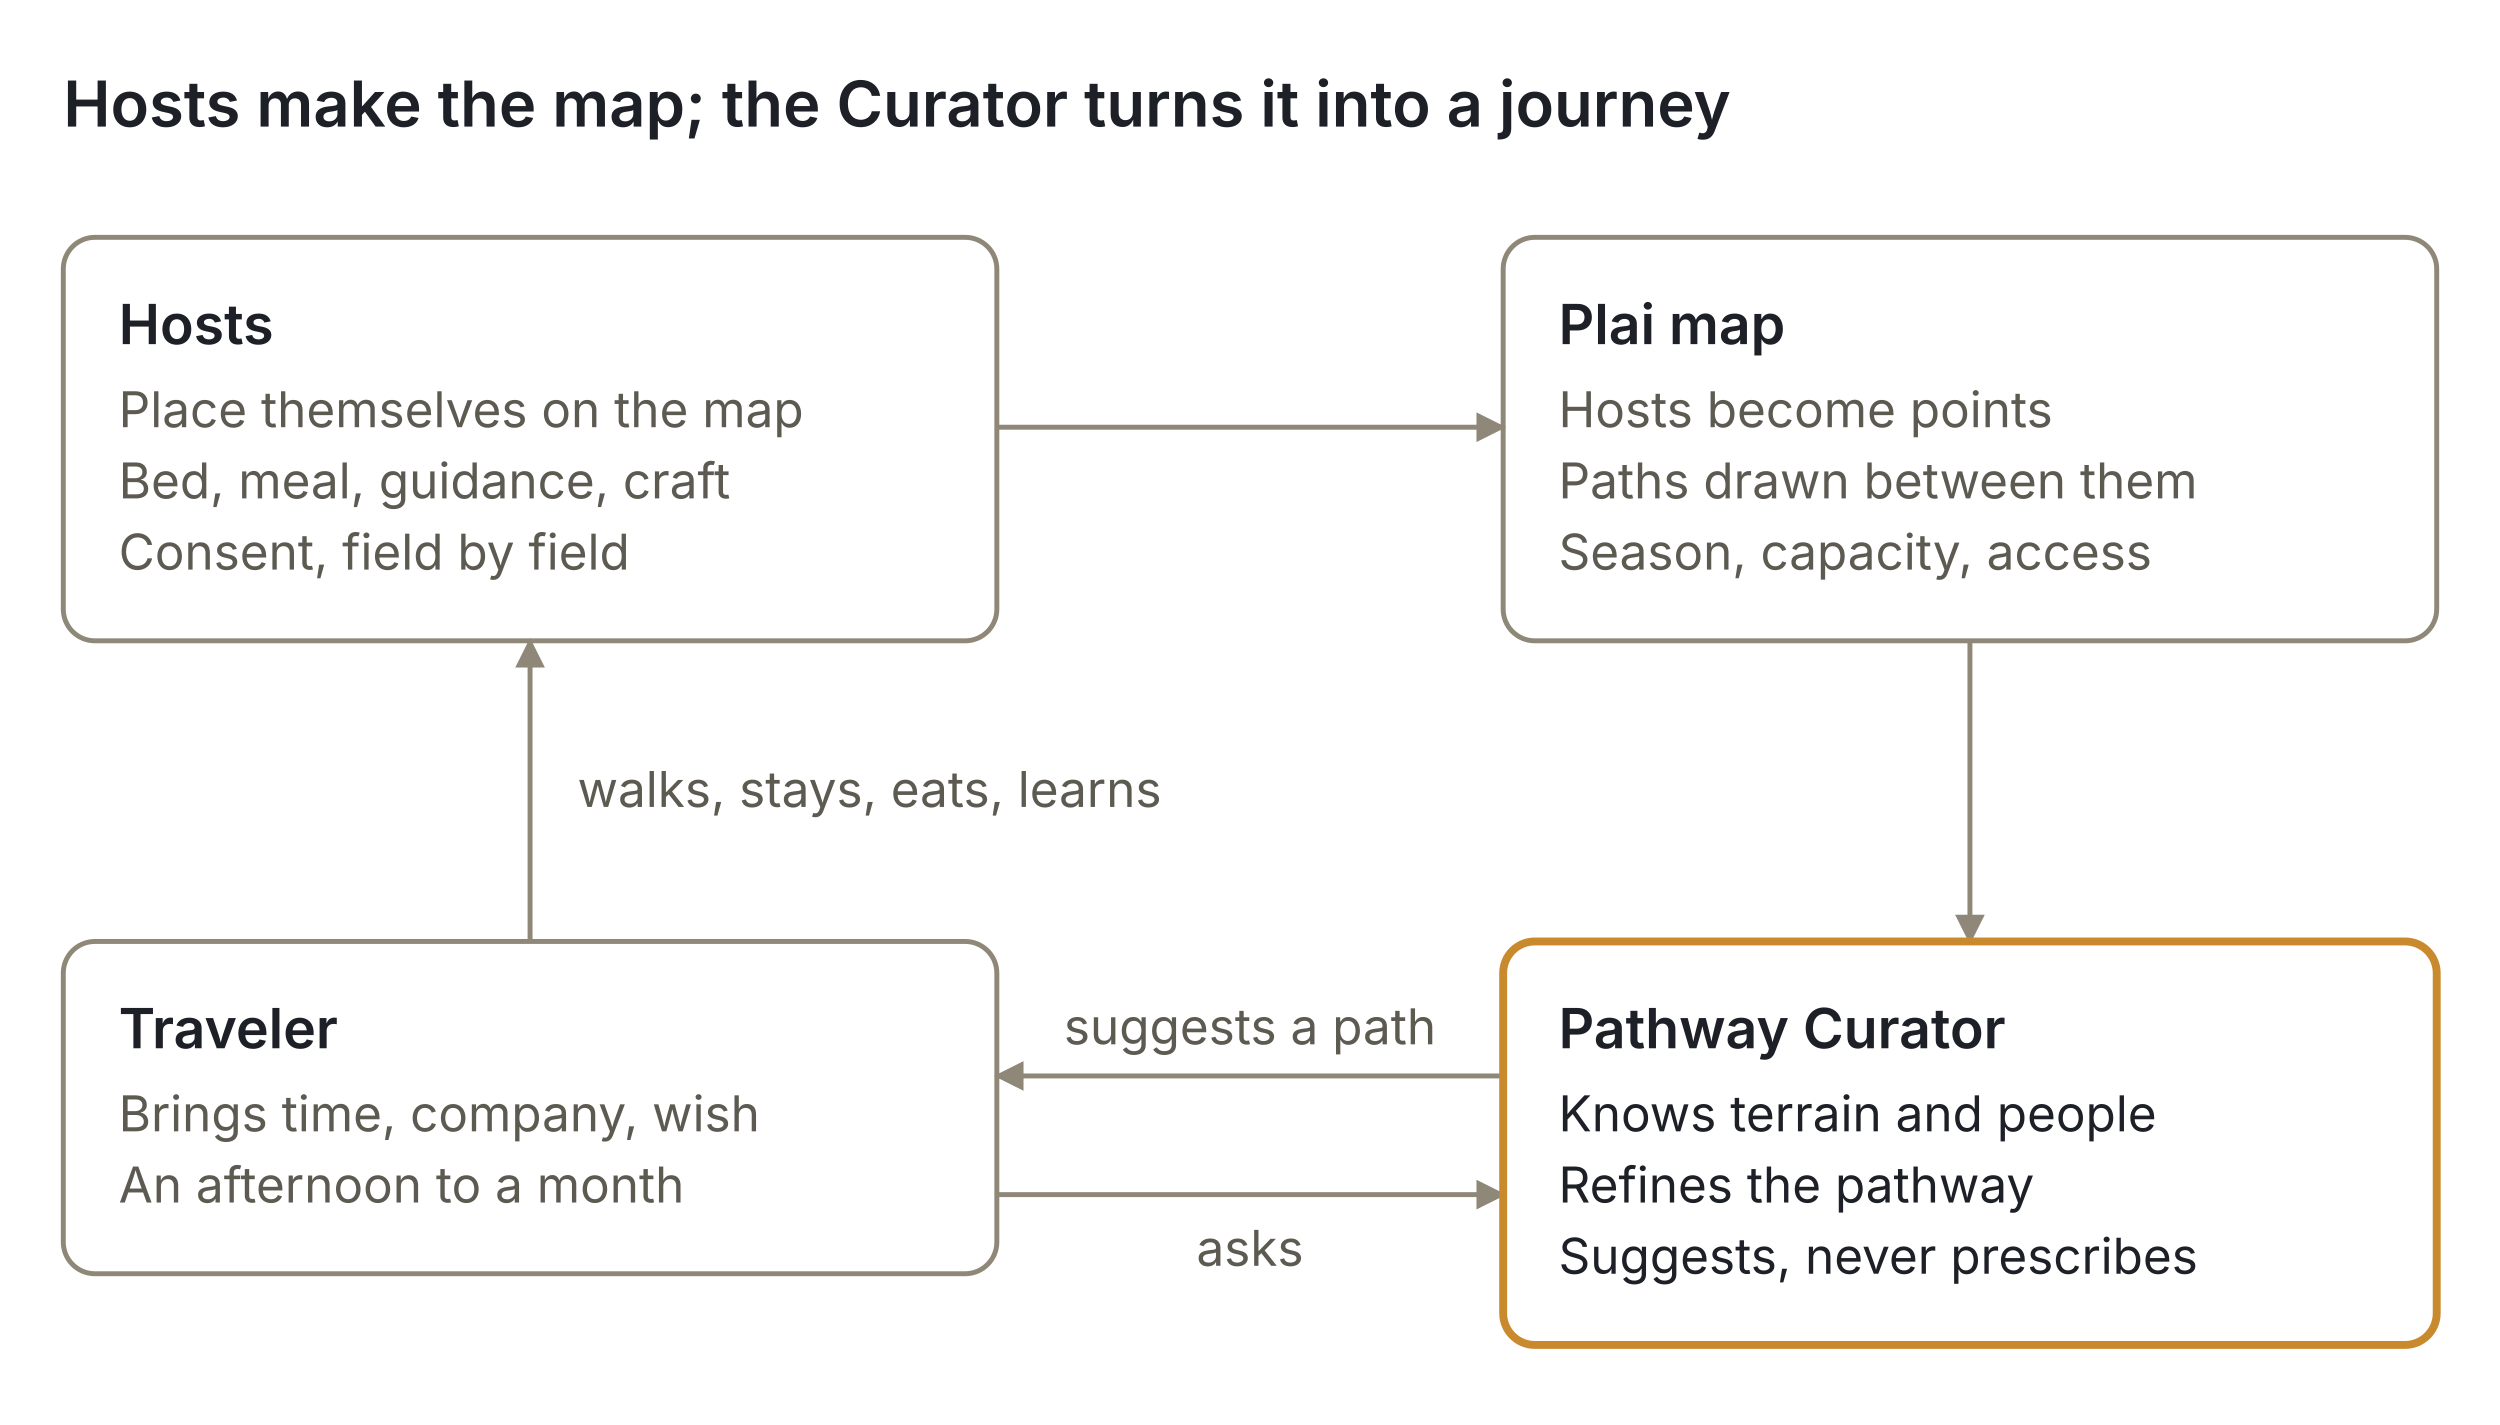
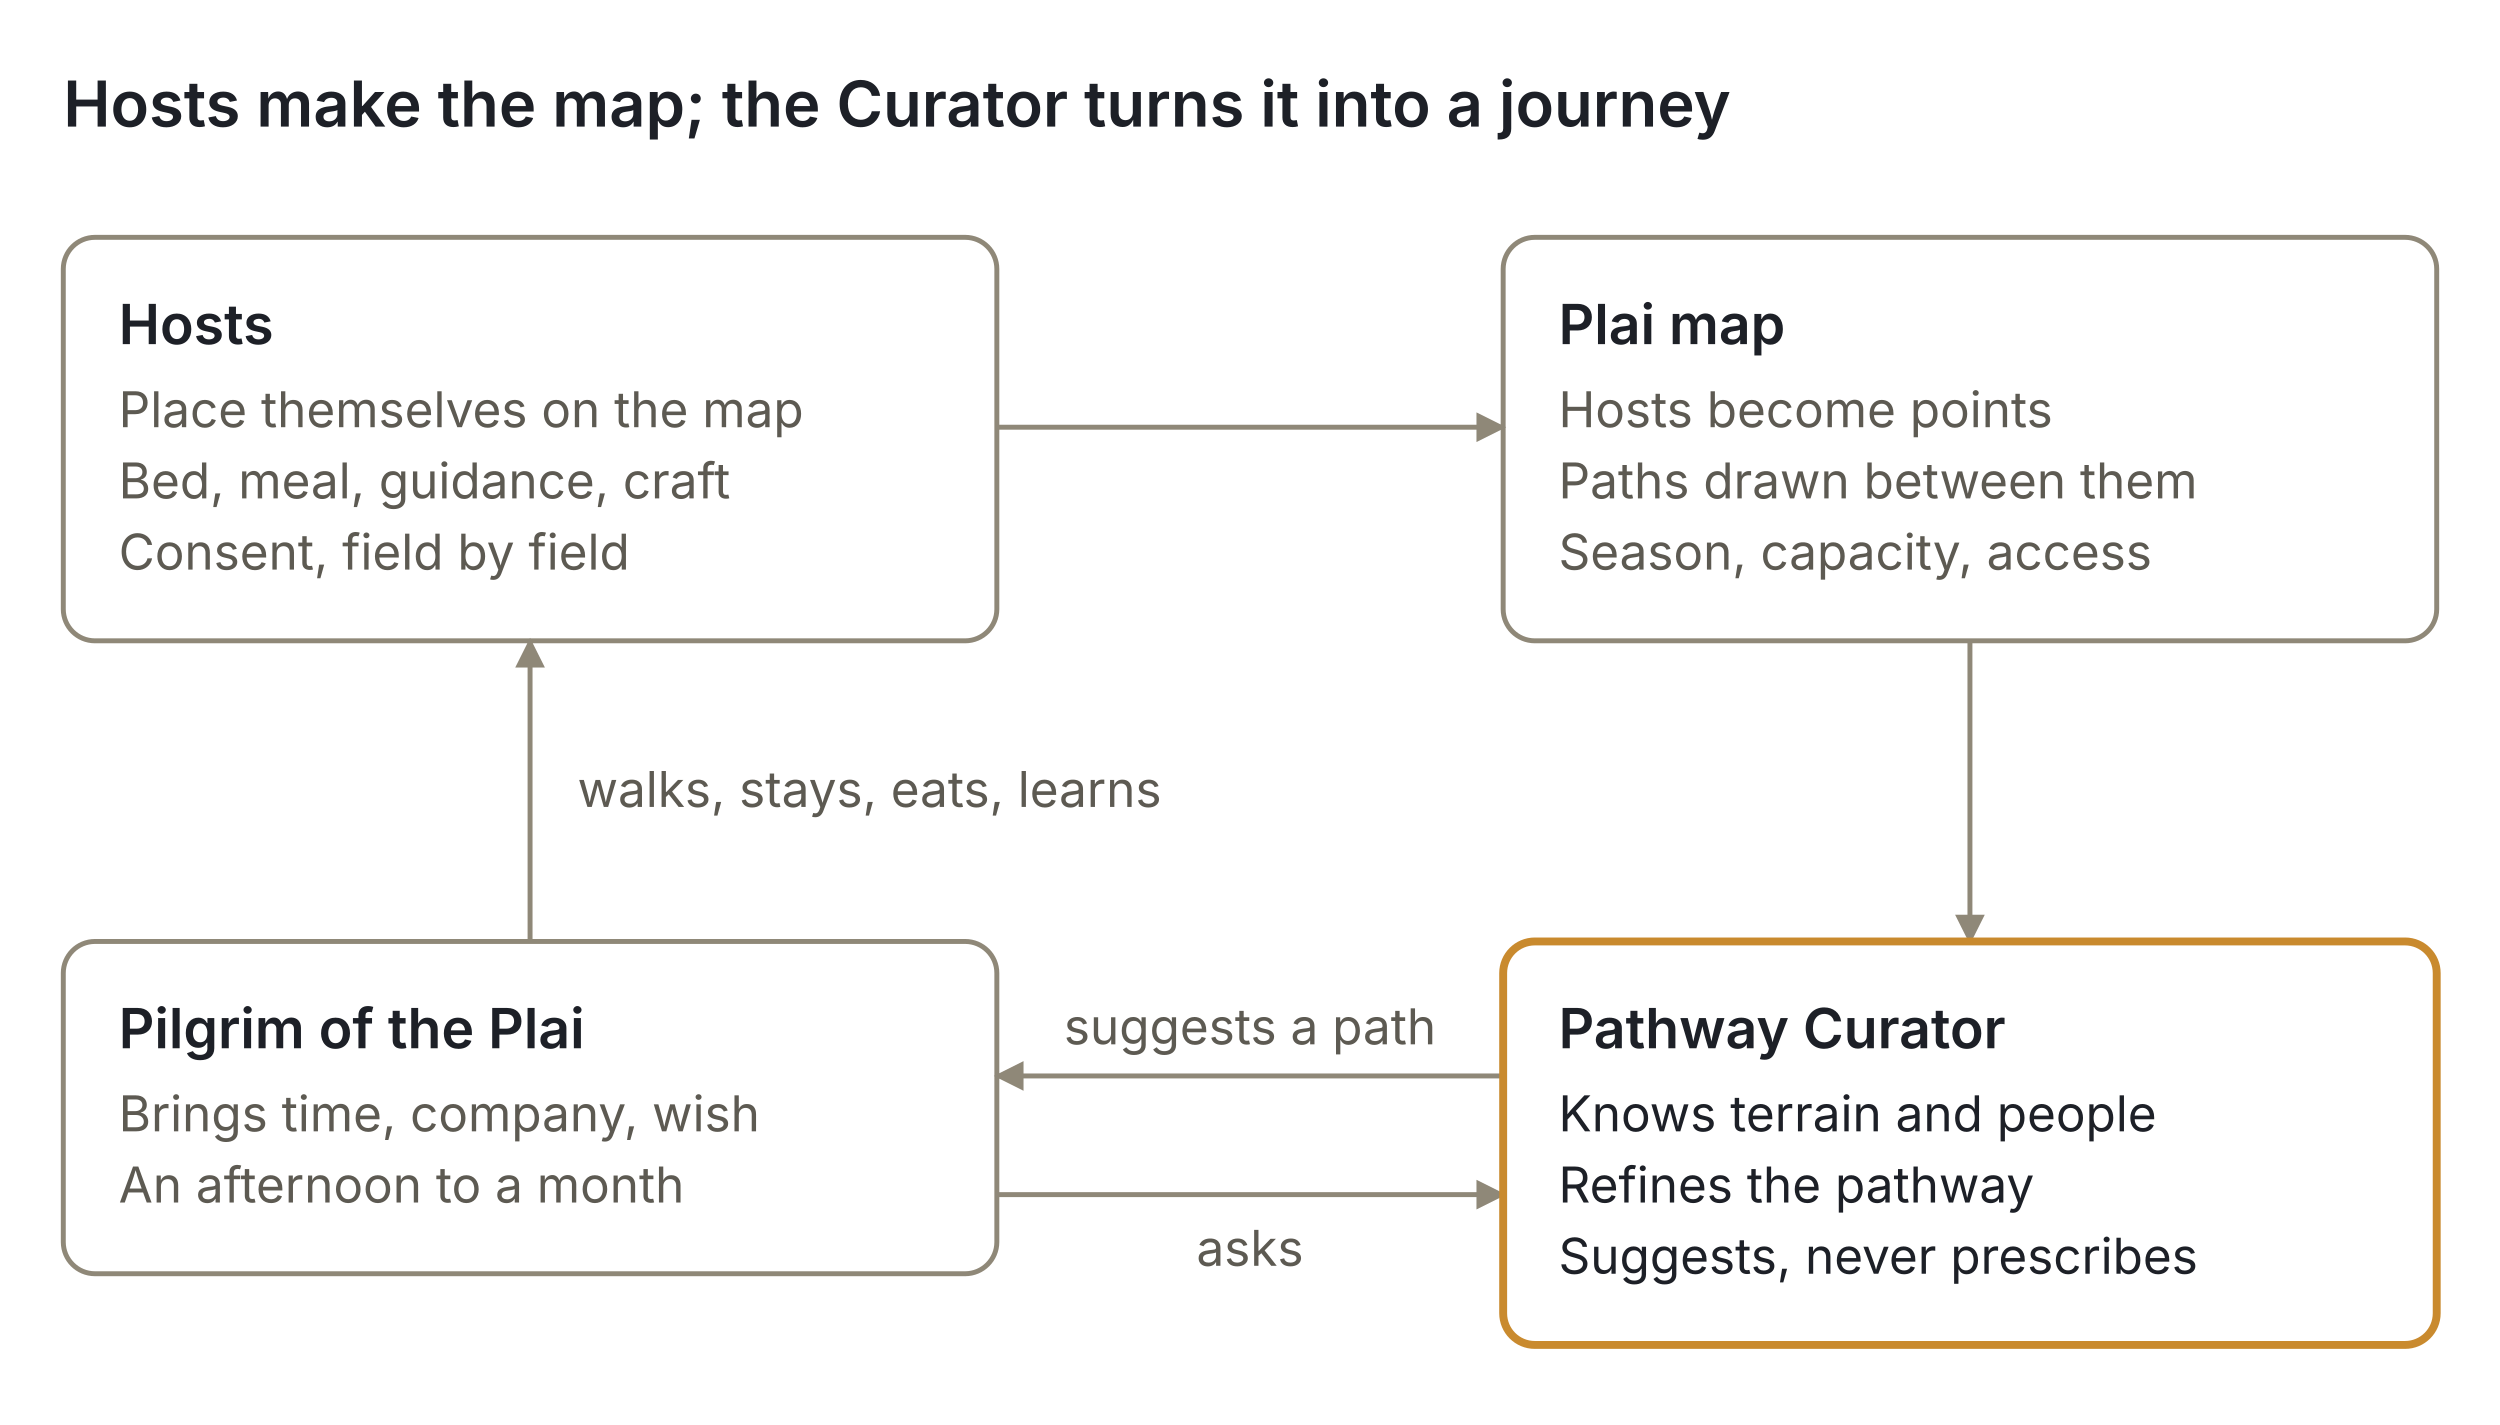
<svg xmlns="http://www.w3.org/2000/svg" lang="en" viewBox="0 0 632 360" width="632" height="360" role="img" aria-label="Hosts make the map; the Curator turns it into a journey">
  <defs>
    <marker id="arrow" viewBox="0 0 10 10" refX="9" refY="5" markerWidth="6" markerHeight="6" orient="auto-start-reverse">
      <path d="M0 0L10 5L0 10z" fill="#8f8878" />
    </marker>
  </defs>
  <text x="16.0" y="32.0" font-family="Inter" font-size="16" font-weight="600" fill="#1d2027" text-anchor="start">Hosts make the map; the Curator turns it into a journey</text>
  <path d="M252 108H380" fill="none" stroke="#8f8878" stroke-width="1.25" marker-end="url(#arrow)" />
  <path d="M498.0 162V238" fill="none" stroke="#8f8878" stroke-width="1.25" marker-end="url(#arrow)" />
  <path d="M380 272H252" fill="none" stroke="#8f8878" stroke-width="1.25" marker-end="url(#arrow)" />
  <path d="M252 302H380" fill="none" stroke="#8f8878" stroke-width="1.25" marker-end="url(#arrow)" />
  <path d="M134.0 238V162" fill="none" stroke="#8f8878" stroke-width="1.25" marker-end="url(#arrow)" />
  <rect x="16" y="60" width="236" height="102" rx="8" fill="none" stroke="#8f8878" stroke-width="1.25" />
  <text x="30.0" y="87.0" font-family="Inter" font-size="14" font-weight="600" fill="#1d2027" text-anchor="start">Hosts</text>
  <text x="30.0" y="108.0" font-family="Inter" font-size="12.5" font-weight="400" fill="#5d5a52" text-anchor="start">Place themselves on the map</text>
  <text x="30.0" y="126.0" font-family="Inter" font-size="12.5" font-weight="400" fill="#5d5a52" text-anchor="start">Bed, meal, guidance, craft</text>
  <text x="30.0" y="144.0" font-family="Inter" font-size="12.5" font-weight="400" fill="#5d5a52" text-anchor="start">Consent, field by field</text>
  <rect x="380" y="60" width="236" height="102" rx="8" fill="none" stroke="#8f8878" stroke-width="1.25" />
  <text x="394.0" y="87.0" font-family="Inter" font-size="14" font-weight="600" fill="#1d2027" text-anchor="start">Plai map</text>
  <text x="394.0" y="108.0" font-family="Inter" font-size="12.5" font-weight="400" fill="#5d5a52" text-anchor="start">Hosts become points</text>
  <text x="394.0" y="126.0" font-family="Inter" font-size="12.5" font-weight="400" fill="#5d5a52" text-anchor="start">Paths drawn between them</text>
  <text x="394.0" y="144.0" font-family="Inter" font-size="12.5" font-weight="400" fill="#5d5a52" text-anchor="start">Season, capacity, access</text>
  <rect x="380" y="238" width="236" height="102" rx="8" fill="none" stroke="#c98a2e" stroke-width="2" />
  <text x="394.0" y="265.0" font-family="Inter" font-size="14" font-weight="600" fill="#1d2027" text-anchor="start">Pathway Curator</text>
  <text x="394.0" y="286.0" font-family="Inter" font-size="12.5" font-weight="400" fill="#1d2027" text-anchor="start">Knows terrain and people</text>
  <text x="394.0" y="304.0" font-family="Inter" font-size="12.5" font-weight="400" fill="#1d2027" text-anchor="start">Refines the pathway</text>
  <text x="394.0" y="322.0" font-family="Inter" font-size="12.5" font-weight="400" fill="#1d2027" text-anchor="start">Suggests, never prescribes</text>
  <rect x="16" y="238" width="236" height="84" rx="8" fill="none" stroke="#8f8878" stroke-width="1.25" />
-   <text x="30.0" y="265.0" font-family="Inter" font-size="14" font-weight="600" fill="#1d2027" text-anchor="start">Traveler</text>
+   <text x="30.0" y="265.0" font-family="Inter" font-size="14" font-weight="600" fill="#1d2027" text-anchor="start">Pilgrim of the Plai</text>
  <text x="30.0" y="286.0" font-family="Inter" font-size="12.5" font-weight="400" fill="#5d5a52" text-anchor="start">Brings time, company, wish</text>
  <text x="30.0" y="304.0" font-family="Inter" font-size="12.5" font-weight="400" fill="#5d5a52" text-anchor="start">An afternoon to a month</text>
  <text x="316.0" y="264.0" font-family="Inter" font-size="12.5" font-weight="400" fill="#5d5a52" text-anchor="middle">suggests a path</text>
  <text x="316.0" y="320.0" font-family="Inter" font-size="12.5" font-weight="400" fill="#5d5a52" text-anchor="middle">asks</text>
  <text x="146.0" y="204.0" font-family="Inter" font-size="12.5" font-weight="400" fill="#5d5a52" text-anchor="start">walks, stays, eats, learns</text>
</svg>
